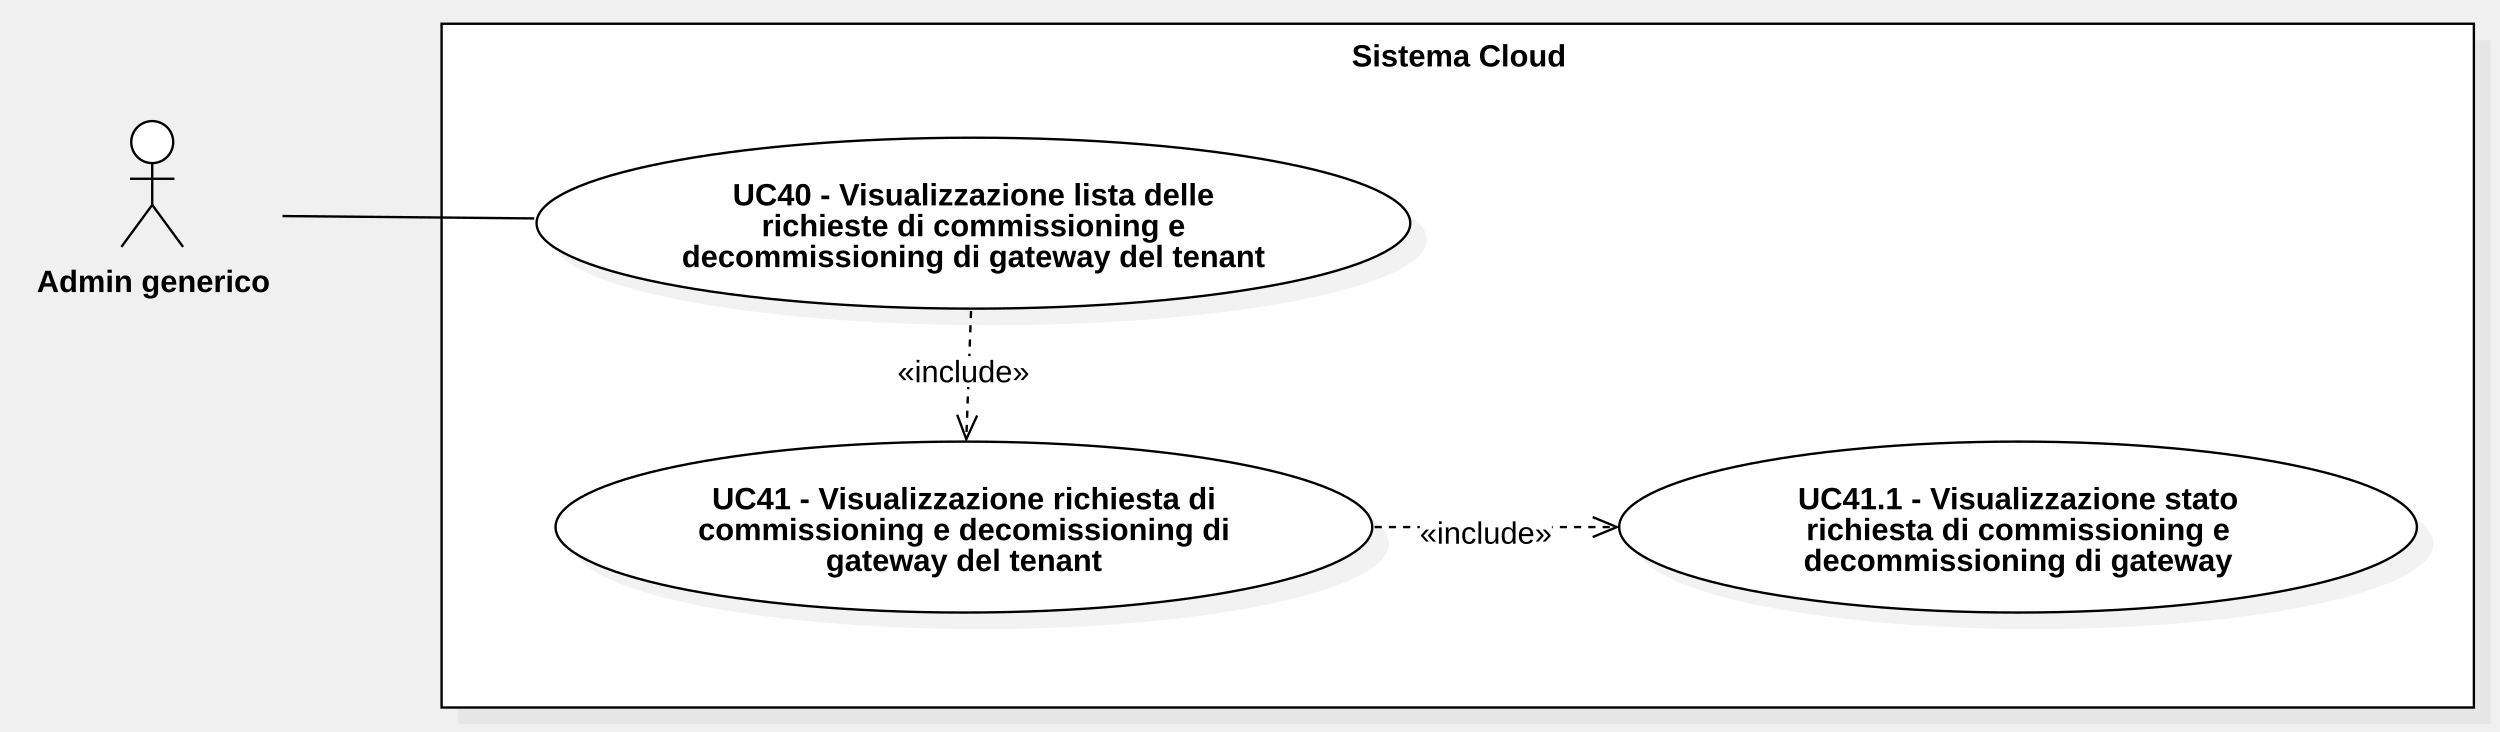
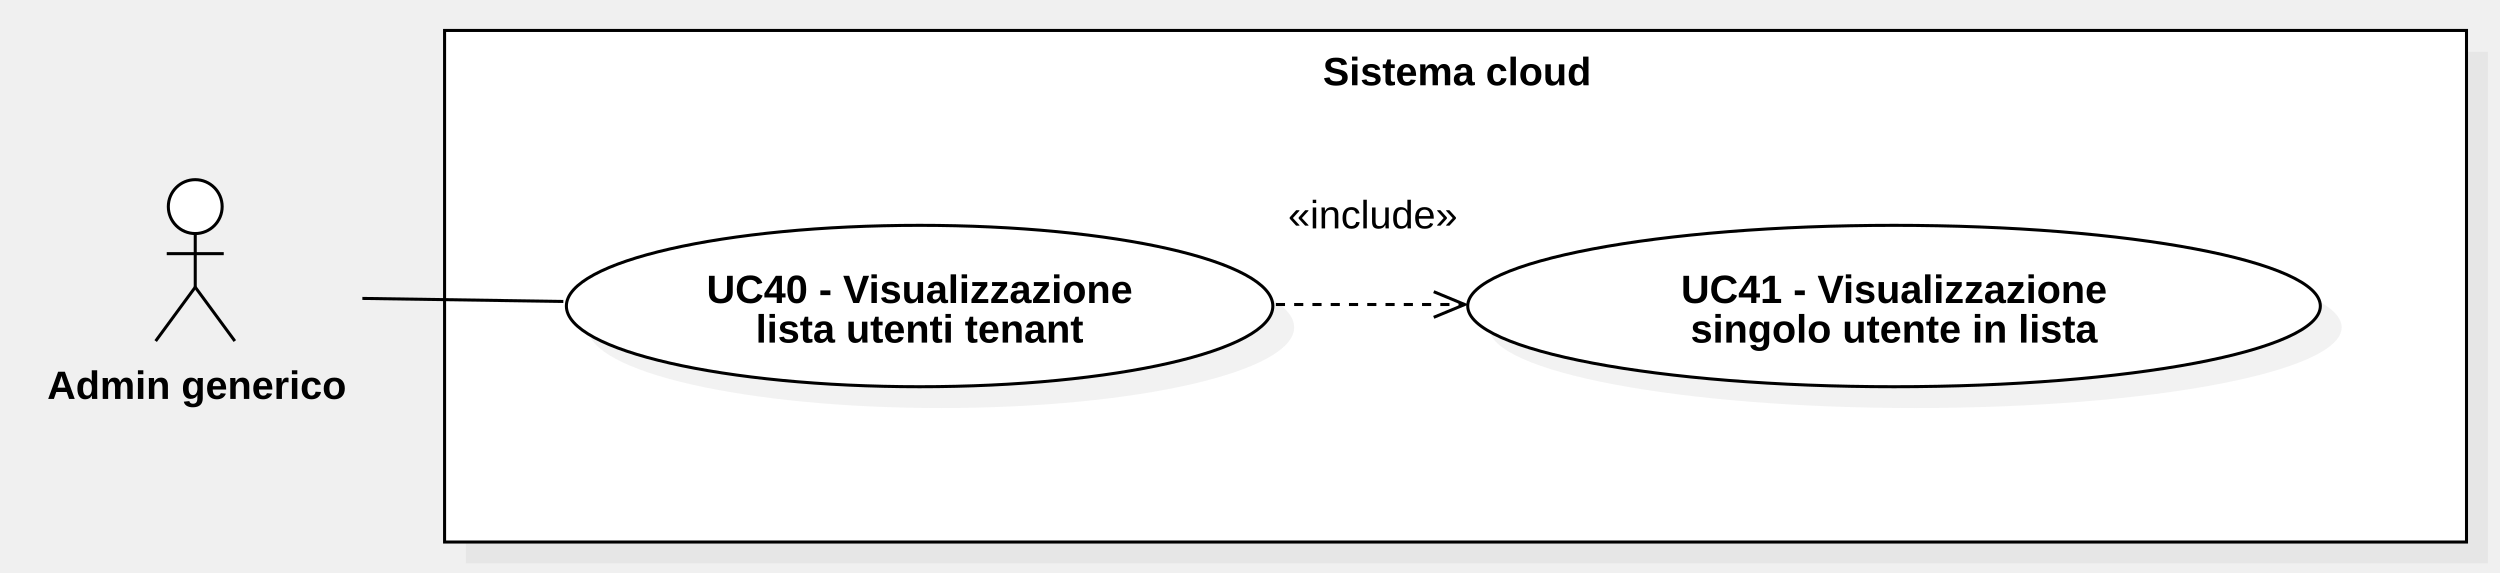
- <svg xmlns="http://www.w3.org/2000/svg" version="1.1" width="1053" height="308">
+ <svg xmlns="http://www.w3.org/2000/svg" version="1.1" width="821" height="188">
  <defs />
  <g>
    <g>
-       <rect fill="#C0C0C0" stroke="none" x="295" y="325" width="856" height="288" transform="matrix(1 0 0 1 -102 -308)" fill-opacity="0.2" />
+       <rect fill="#C0C0C0" stroke="none" x="287" y="367" width="664" height="168" transform="matrix(1 0 0 1 -134 -350)" fill-opacity="0.2" />
    </g>
    <g>
-       <rect fill="#ffffff" stroke="none" x="288" y="318" width="856" height="288" transform="matrix(1 0 0 1 -102 -308)" />
+       <rect fill="#ffffff" stroke="none" x="280" y="360" width="664" height="168" transform="matrix(1 0 0 1 -134 -350)" />
    </g>
    <g>
-       <path fill="none" stroke="#000000" paint-order="fill stroke markers" d=" M 186 10 L 1042 10 L 1042 298 L 186 298 L 186 10 Z Z" stroke-miterlimit="10" stroke-dasharray="" />
+       <path fill="none" stroke="#000000" paint-order="fill stroke markers" d=" M 146 10 L 810 10 L 810 178 L 146 178 L 146 10 Z Z" stroke-miterlimit="10" stroke-dasharray="" />
    </g>
    <g>
      <g>
        <path fill="none" stroke="none" />
-         <text fill="#000000" stroke="none" font-family="Arial" font-size="13px" font-style="normal" font-weight="bold" text-decoration="undefined" x="716.5" y="331.5" text-anchor="middle" dominant-baseline="central" transform="matrix(1 0 0 1 -102 -308)">Sistema Cloud</text>
+         <text fill="#000000" stroke="none" font-family="Arial" font-size="13px" font-style="normal" font-weight="bold" text-decoration="undefined" x="612.5" y="373.5" text-anchor="middle" dominant-baseline="central" transform="matrix(1 0 0 1 -134 -350)">Sistema cloud</text>
      </g>
    </g>
    <g>
-       <path fill="#ffffff" stroke="none" paint-order="stroke fill markers" d=" M 55.278 59.85 C 55.278 54.962 59.236 51 64.118 51 C 69 51 72.958 54.962 72.958 59.85 C 72.958 64.738 69 68.7 64.118 68.7 C 59.236 68.7 55.278 64.738 55.278 59.85 Z" />
+       <path fill="#ffffff" stroke="none" paint-order="stroke fill markers" d=" M 55.278 67.85 C 55.278 62.962 59.236 59 64.118 59 C 69 59 72.958 62.962 72.958 67.85 C 72.958 72.738 69 76.7 64.118 76.7 C 59.236 76.7 55.278 72.738 55.278 67.85 Z" />
    </g>
    <g>
-       <path fill="none" stroke="#000000" paint-order="fill stroke markers" d=" M 55.278 59.85 C 55.278 54.962 59.236 51 64.118 51 C 69 51 72.958 54.962 72.958 59.85 C 72.958 64.738 69 68.7 64.118 68.7 C 59.236 68.7 55.278 64.738 55.278 59.85 Z" stroke-miterlimit="10" stroke-dasharray="" />
+       <path fill="none" stroke="#000000" paint-order="fill stroke markers" d=" M 55.278 67.85 C 55.278 62.962 59.236 59 64.118 59 C 69 59 72.958 62.962 72.958 67.85 C 72.958 72.738 69 76.7 64.118 76.7 C 59.236 76.7 55.278 72.738 55.278 67.85 Z" stroke-miterlimit="10" stroke-dasharray="" />
    </g>
    <g>
-       <path fill="none" stroke="#000000" paint-order="fill stroke markers" d=" M 64.118 68.7 L 64.118 86.3" stroke-miterlimit="10" stroke-dasharray="" />
+       <path fill="none" stroke="#000000" paint-order="fill stroke markers" d=" M 64.118 76.7 L 64.118 94.3" stroke-miterlimit="10" stroke-dasharray="" />
    </g>
    <g>
-       <path fill="none" stroke="#000000" paint-order="fill stroke markers" d=" M 54.758 75.3 L 73.478 75.3" stroke-miterlimit="10" stroke-dasharray="" />
+       <path fill="none" stroke="#000000" paint-order="fill stroke markers" d=" M 54.758 83.3 L 73.478 83.3" stroke-miterlimit="10" stroke-dasharray="" />
    </g>
    <g>
-       <path fill="none" stroke="#000000" paint-order="fill stroke markers" d=" M 64.118 86.3 L 51.118 104" stroke-miterlimit="10" stroke-dasharray="" />
+       <path fill="none" stroke="#000000" paint-order="fill stroke markers" d=" M 64.118 94.3 L 51.118 112" stroke-miterlimit="10" stroke-dasharray="" />
    </g>
    <g>
-       <path fill="none" stroke="#000000" paint-order="fill stroke markers" d=" M 64.118 86.3 L 77.118 104" stroke-miterlimit="10" stroke-dasharray="" />
+       <path fill="none" stroke="#000000" paint-order="fill stroke markers" d=" M 64.118 94.3 L 77.118 112" stroke-miterlimit="10" stroke-dasharray="" />
    </g>
    <g>
      <g>
        <path fill="none" stroke="none" />
-         <text fill="#000000" stroke="none" font-family="Arial" font-size="13px" font-style="normal" font-weight="bold" text-decoration="undefined" x="166.618" y="426.5" text-anchor="middle" dominant-baseline="central" transform="matrix(1 0 0 1 -102 -308)">Admin generico</text>
+         <text fill="#000000" stroke="none" font-family="Arial" font-size="13px" font-style="normal" font-weight="bold" text-decoration="undefined" x="198.618" y="476.5" text-anchor="middle" dominant-baseline="central" transform="matrix(1 0 0 1 -134 -350)">Admin generico</text>
      </g>
    </g>
    <g>
-       <path fill="#C0C0C0" stroke="none" paint-order="stroke fill markers" d=" M 233 101 C 233 81.118 315.38 65 417 65 C 518.62 65 601 81.118 601 101 C 601 120.882 518.62 137 417 137 C 315.38 137 233 120.882 233 101 Z" fill-opacity="0.2" />
+       <path fill="#C0C0C0" stroke="none" paint-order="stroke fill markers" d=" M 193 107.5 C 193 92.864 244.935 81 309 81 C 373.065 81 425 92.864 425 107.5 C 425 122.136 373.065 134 309 134 C 244.935 134 193 122.136 193 107.5 Z" fill-opacity="0.2" />
    </g>
    <g>
-       <path fill="#ffffff" stroke="none" paint-order="stroke fill markers" d=" M 226 94 C 226 74.118 308.38 58 410 58 C 511.62 58 594 74.118 594 94 C 594 113.882 511.62 130 410 130 C 308.38 130 226 113.882 226 94 Z" />
+       <path fill="#ffffff" stroke="none" paint-order="stroke fill markers" d=" M 186 100.5 C 186 85.864 237.935 74 302 74 C 366.065 74 418 85.864 418 100.5 C 418 115.136 366.065 127 302 127 C 237.935 127 186 115.136 186 100.5 Z" />
    </g>
    <g>
-       <path fill="none" stroke="#000000" paint-order="fill stroke markers" d=" M 226 94 C 226 74.118 308.38 58 410 58 C 511.62 58 594 74.118 594 94 C 594 113.882 511.62 130 410 130 C 308.38 130 226 113.882 226 94 Z" stroke-miterlimit="10" stroke-dasharray="" />
+       <path fill="none" stroke="#000000" paint-order="fill stroke markers" d=" M 186 100.5 C 186 85.864 237.935 74 302 74 C 366.065 74 418 85.864 418 100.5 C 418 115.136 366.065 127 302 127 C 237.935 127 186 115.136 186 100.5 Z" stroke-miterlimit="10" stroke-dasharray="" />
    </g>
    <g>
      <g>
        <path fill="none" stroke="none" />
-         <text fill="#000000" stroke="none" font-family="Arial" font-size="13px" font-style="normal" font-weight="bold" text-decoration="undefined" x="512" y="390" text-anchor="middle" dominant-baseline="central" transform="matrix(1 0 0 1 -102 -308)">UC40 - Visualizzazione lista delle</text>
-         <text fill="#000000" stroke="none" font-family="Arial" font-size="13px" font-style="normal" font-weight="bold" text-decoration="undefined" x="512" y="403" text-anchor="middle" dominant-baseline="central" transform="matrix(1 0 0 1 -102 -308)">richieste di commissioning e</text>
-         <text fill="#000000" stroke="none" font-family="Arial" font-size="13px" font-style="normal" font-weight="bold" text-decoration="undefined" x="512" y="416" text-anchor="middle" dominant-baseline="central" transform="matrix(1 0 0 1 -102 -308)">decommissioning di gateway del tenant</text>
+         <text fill="#000000" stroke="none" font-family="Arial" font-size="13px" font-style="normal" font-weight="bold" text-decoration="undefined" x="436" y="445" text-anchor="middle" dominant-baseline="central" transform="matrix(1 0 0 1 -134 -350)">UC40 - Visualizzazione</text>
+         <text fill="#000000" stroke="none" font-family="Arial" font-size="13px" font-style="normal" font-weight="bold" text-decoration="undefined" x="436" y="458" text-anchor="middle" dominant-baseline="central" transform="matrix(1 0 0 1 -134 -350)">lista utenti tenant</text>
      </g>
    </g>
    <g>
-       <path fill="#C0C0C0" stroke="none" paint-order="stroke fill markers" d=" M 241 229 C 241 209.118 318.007 193 413 193 C 507.993 193 585 209.118 585 229 C 585 248.882 507.993 265 413 265 C 318.007 265 241 248.882 241 229 Z" fill-opacity="0.2" />
+       <path fill="#C0C0C0" stroke="none" paint-order="stroke fill markers" d=" M 489 107.5 C 489 92.864 551.68 81 629 81 C 706.32 81 769 92.864 769 107.5 C 769 122.136 706.32 134 629 134 C 551.68 134 489 122.136 489 107.5 Z" fill-opacity="0.2" />
    </g>
    <g>
-       <path fill="#ffffff" stroke="none" paint-order="stroke fill markers" d=" M 234 222 C 234 202.118 311.007 186 406 186 C 500.993 186 578 202.118 578 222 C 578 241.882 500.993 258 406 258 C 311.007 258 234 241.882 234 222 Z" />
+       <path fill="#ffffff" stroke="none" paint-order="stroke fill markers" d=" M 482 100.5 C 482 85.864 544.68 74 622 74 C 699.32 74 762 85.864 762 100.5 C 762 115.136 699.32 127 622 127 C 544.68 127 482 115.136 482 100.5 Z" />
    </g>
    <g>
-       <path fill="none" stroke="#000000" paint-order="fill stroke markers" d=" M 234 222 C 234 202.118 311.007 186 406 186 C 500.993 186 578 202.118 578 222 C 578 241.882 500.993 258 406 258 C 311.007 258 234 241.882 234 222 Z" stroke-miterlimit="10" stroke-dasharray="" />
+       <path fill="none" stroke="#000000" paint-order="fill stroke markers" d=" M 482 100.5 C 482 85.864 544.68 74 622 74 C 699.32 74 762 85.864 762 100.5 C 762 115.136 699.32 127 622 127 C 544.68 127 482 115.136 482 100.5 Z" stroke-miterlimit="10" stroke-dasharray="" />
    </g>
    <g>
      <g>
        <path fill="none" stroke="none" />
-         <text fill="#000000" stroke="none" font-family="Arial" font-size="13px" font-style="normal" font-weight="bold" text-decoration="undefined" x="508" y="518" text-anchor="middle" dominant-baseline="central" transform="matrix(1 0 0 1 -102 -308)">UC41 - Visualizzazione richiesta di</text>
-         <text fill="#000000" stroke="none" font-family="Arial" font-size="13px" font-style="normal" font-weight="bold" text-decoration="undefined" x="508" y="531" text-anchor="middle" dominant-baseline="central" transform="matrix(1 0 0 1 -102 -308)">commissioning e decomissioning di</text>
-         <text fill="#000000" stroke="none" font-family="Arial" font-size="13px" font-style="normal" font-weight="bold" text-decoration="undefined" x="508" y="544" text-anchor="middle" dominant-baseline="central" transform="matrix(1 0 0 1 -102 -308)">gateway del tenant</text>
+         <text fill="#000000" stroke="none" font-family="Arial" font-size="13px" font-style="normal" font-weight="bold" text-decoration="undefined" x="756" y="445" text-anchor="middle" dominant-baseline="central" transform="matrix(1 0 0 1 -134 -350)">UC41 - Visualizzazione</text>
+         <text fill="#000000" stroke="none" font-family="Arial" font-size="13px" font-style="normal" font-weight="bold" text-decoration="undefined" x="756" y="458" text-anchor="middle" dominant-baseline="central" transform="matrix(1 0 0 1 -134 -350)">singolo utente in lista</text>
      </g>
    </g>
    <g>
-       <path fill="none" stroke="#000000" paint-order="fill stroke markers" d=" M 409 131 L 407 185" stroke-miterlimit="10" stroke-dasharray="3" />
+       <path fill="none" stroke="#000000" paint-order="fill stroke markers" d=" M 419 100 L 481 100" stroke-miterlimit="10" stroke-dasharray="3" />
    </g>
    <g>
-       <path fill="none" stroke="#000000" paint-order="fill stroke markers" d=" M 403.17 174.688 L 407 185 L 411.583 175" stroke-miterlimit="10" stroke-dasharray="" />
+       <path fill="none" stroke="#000000" paint-order="fill stroke markers" d=" M 470.837 104.21 L 481 100 L 470.837 95.79" stroke-miterlimit="10" stroke-dasharray="" />
    </g>
    <g>
-       <rect fill="#ffffff" stroke="none" x="480" y="458" width="55.656" height="13" transform="matrix(1 0 0 1 -102 -308)" />
+       <rect fill="#ffffff" stroke="none" x="557" y="414" width="55.656" height="13" transform="matrix(1 0 0 1 -134 -350)" />
    </g>
    <g>
      <g>
        <path fill="none" stroke="none" />
-         <text fill="#000000" stroke="none" font-family="Arial" font-size="13px" font-style="normal" font-weight="normal" text-decoration="undefined" x="507.828" y="464.5" text-anchor="middle" dominant-baseline="central" transform="matrix(1 0 0 1 -102 -308)">«include»</text>
+         <text fill="#000000" stroke="none" font-family="Arial" font-size="13px" font-style="normal" font-weight="normal" text-decoration="undefined" x="584.828" y="420.5" text-anchor="middle" dominant-baseline="central" transform="matrix(1 0 0 1 -134 -350)">«include»</text>
      </g>
    </g>
    <g>
-       <path fill="none" stroke="#000000" paint-order="fill stroke markers" d=" M 225 92 L 119 91" stroke-miterlimit="10" stroke-dasharray="" />
-     </g>
-     <g>
-       <path fill="#C0C0C0" stroke="none" paint-order="stroke fill markers" d=" M 689 229 C 689 209.118 764.216 193 857 193 C 949.784 193 1025 209.118 1025 229 C 1025 248.882 949.784 265 857 265 C 764.216 265 689 248.882 689 229 Z" fill-opacity="0.2" />
-     </g>
-     <g>
-       <path fill="#ffffff" stroke="none" paint-order="stroke fill markers" d=" M 682 222 C 682 202.118 757.216 186 850 186 C 942.784 186 1018 202.118 1018 222 C 1018 241.882 942.784 258 850 258 C 757.216 258 682 241.882 682 222 Z" />
-     </g>
-     <g>
-       <path fill="none" stroke="#000000" paint-order="fill stroke markers" d=" M 682 222 C 682 202.118 757.216 186 850 186 C 942.784 186 1018 202.118 1018 222 C 1018 241.882 942.784 258 850 258 C 757.216 258 682 241.882 682 222 Z" stroke-miterlimit="10" stroke-dasharray="" />
-     </g>
-     <g>
-       <g>
-         <path fill="none" stroke="none" />
-         <text fill="#000000" stroke="none" font-family="Arial" font-size="13px" font-style="normal" font-weight="bold" text-decoration="undefined" x="952" y="518" text-anchor="middle" dominant-baseline="central" transform="matrix(1 0 0 1 -102 -308)">UC41.1 - Visualizzazione stato</text>
-         <text fill="#000000" stroke="none" font-family="Arial" font-size="13px" font-style="normal" font-weight="bold" text-decoration="undefined" x="952" y="531" text-anchor="middle" dominant-baseline="central" transform="matrix(1 0 0 1 -102 -308)">richiesta di commissioning e</text>
-         <text fill="#000000" stroke="none" font-family="Arial" font-size="13px" font-style="normal" font-weight="bold" text-decoration="undefined" x="952" y="544" text-anchor="middle" dominant-baseline="central" transform="matrix(1 0 0 1 -102 -308)">decommissioning di gateway</text>
-       </g>
-     </g>
-     <g>
-       <path fill="none" stroke="#000000" paint-order="fill stroke markers" d=" M 579 222 L 681 222" stroke-miterlimit="10" stroke-dasharray="3" />
-     </g>
-     <g>
-       <path fill="none" stroke="#000000" paint-order="fill stroke markers" d=" M 670.837 226.21 L 681 222 L 670.837 217.79" stroke-miterlimit="10" stroke-dasharray="" />
-     </g>
-     <g>
-       <rect fill="#ffffff" stroke="none" x="700" y="526" width="55.656" height="13" transform="matrix(1 0 0 1 -102 -308)" />
-     </g>
-     <g>
-       <g>
-         <path fill="none" stroke="none" />
-         <text fill="#000000" stroke="none" font-family="Arial" font-size="13px" font-style="normal" font-weight="normal" text-decoration="undefined" x="727.828" y="532.5" text-anchor="middle" dominant-baseline="central" transform="matrix(1 0 0 1 -102 -308)">«include»</text>
-       </g>
+       <path fill="none" stroke="#000000" paint-order="fill stroke markers" d=" M 119 98 L 185 99" stroke-miterlimit="10" stroke-dasharray="" />
    </g>
  </g>
</svg>
